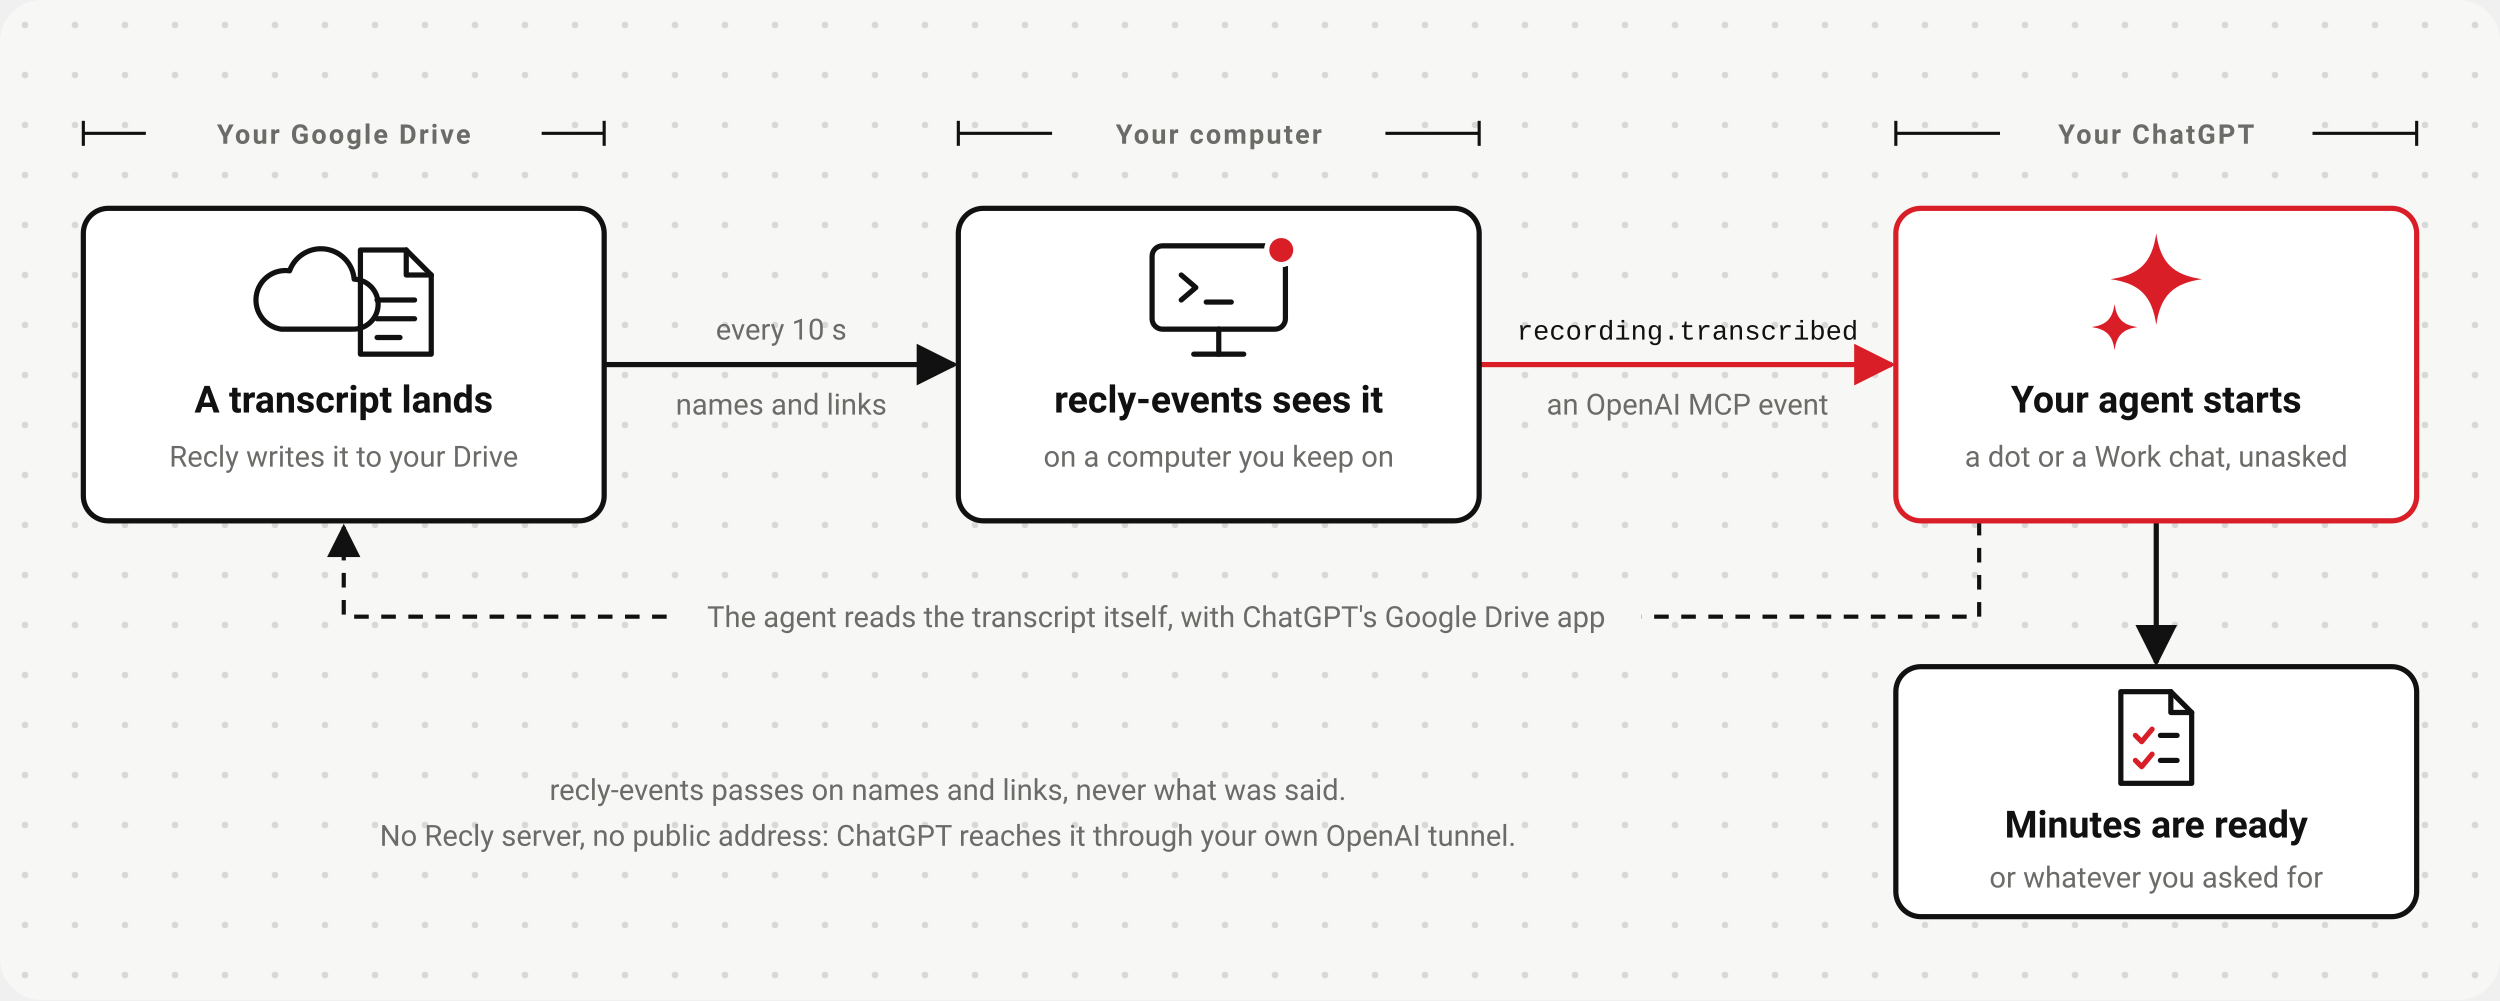
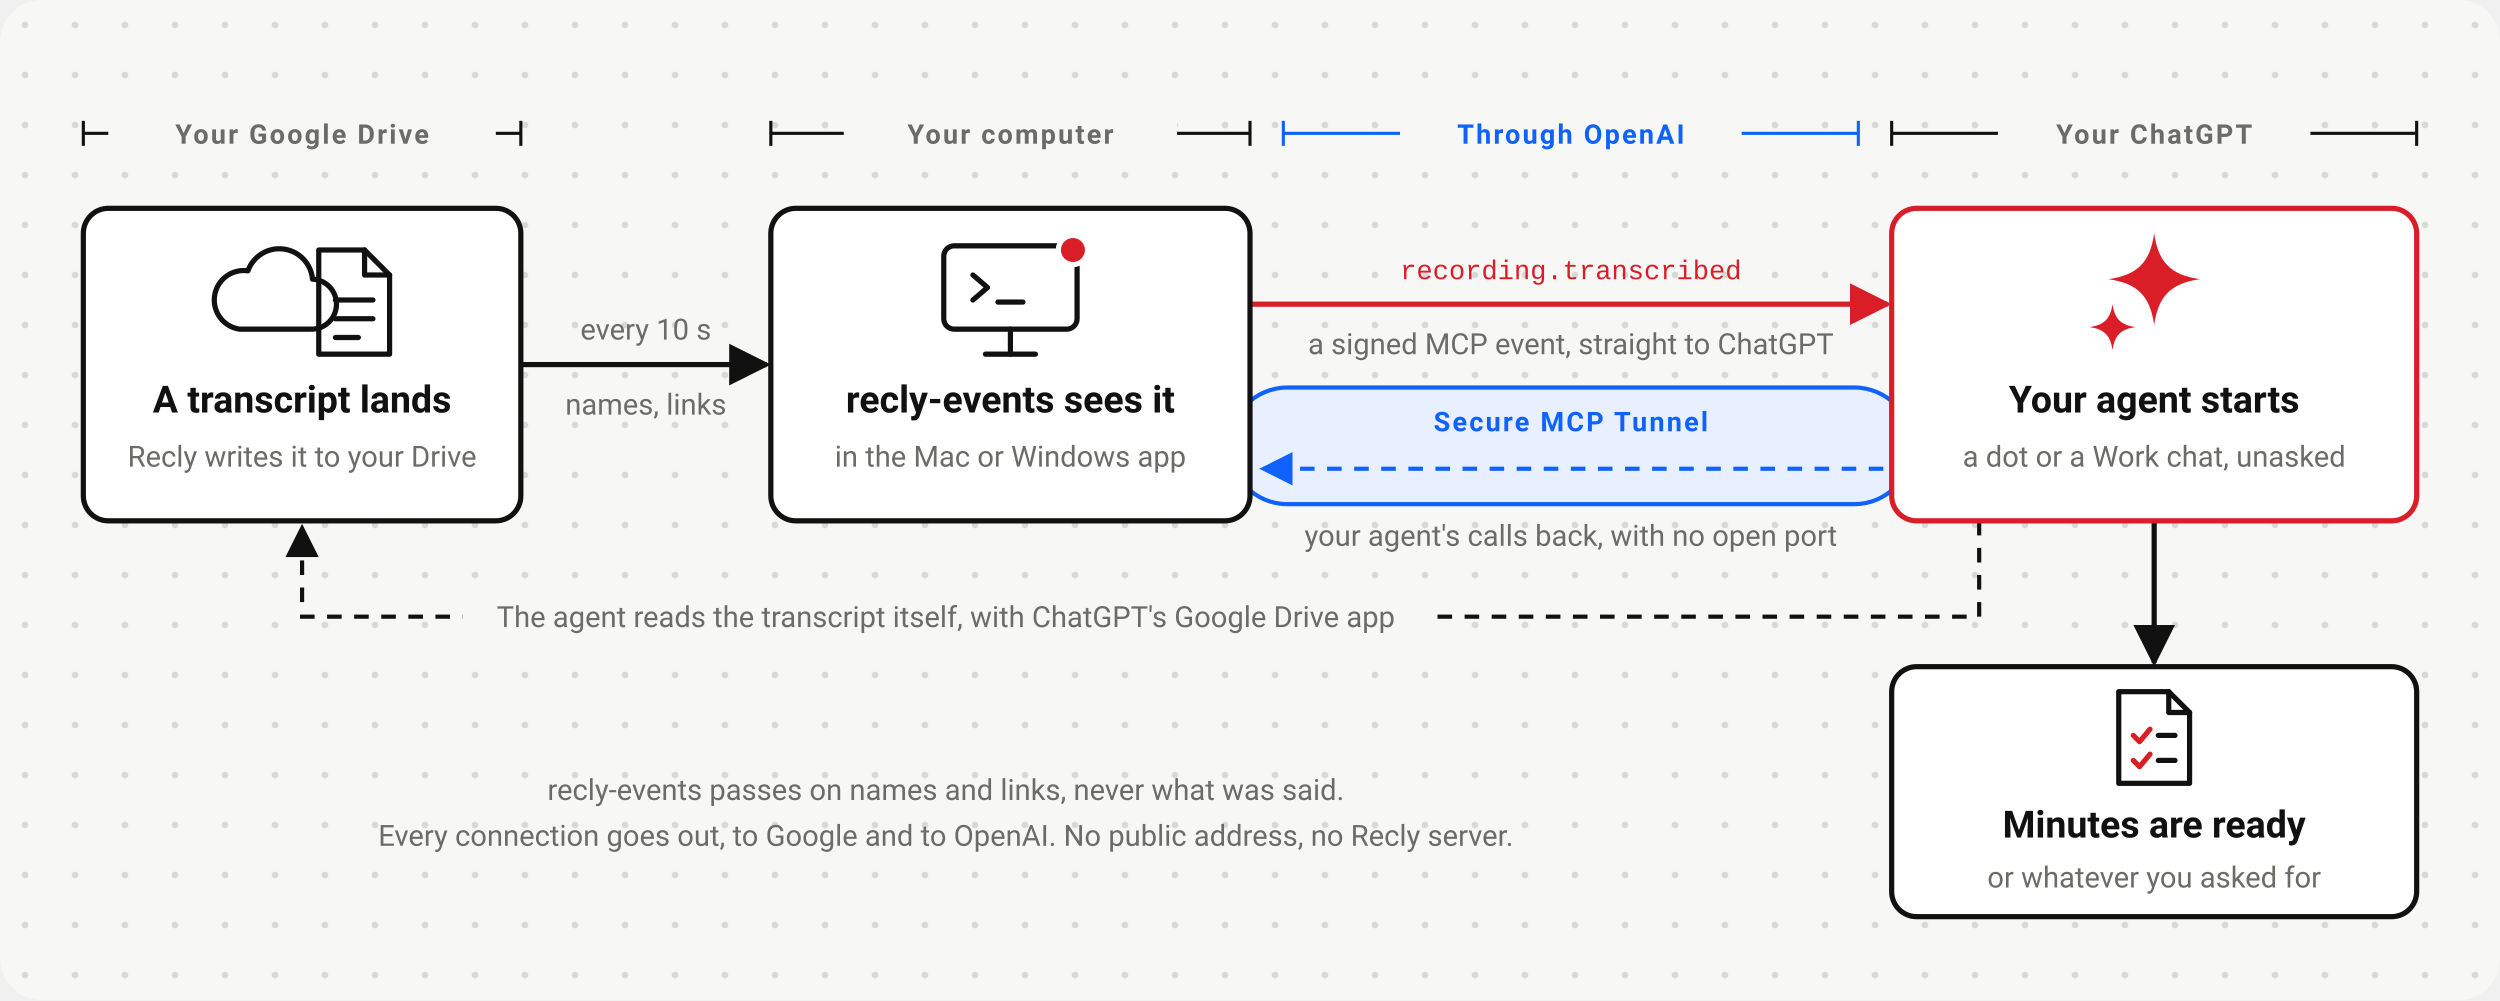
- <svg xmlns="http://www.w3.org/2000/svg" viewBox="0 0 1200 480" width="1200" height="480" role="img" aria-label="A transcript lands in your Google Drive. recly-events, on a computer you keep on, sees it within 10 seconds, reading only names and links, and sends your ChatGPT agent a signed recording.transcribed event through OpenAI MCP Events. The agent starts by itself, reads the transcript with ChatGPT's Google Drive app, and writes the minutes, or whatever you asked for.">
+ <svg xmlns="http://www.w3.org/2000/svg" viewBox="0 0 1200 480" width="1200" height="480" role="img" aria-label="A transcript lands in your Google Drive. recly-events, in the Recly Mac or Windows app, sees it within 10 seconds, reading only names and links, and sends your ChatGPT agent a signed recording.transcribed MCP event, straight to ChatGPT. The agent starts by itself. Its calls back to recly-events come through your own OpenAI Secure MCP Tunnel, so your computer opens no port. The agent reads the transcript with ChatGPT's Google Drive app and writes the minutes, or whatever you asked for.">
  <defs>
    <pattern id="dots" width="24" height="24" patternUnits="userSpaceOnUse">
      <circle cx="12" cy="12" r="1.6" fill="#888884" opacity="0.28" />
    </pattern>
    <marker id="arrow" viewBox="0 0 10 10" refX="9" refY="5" markerWidth="8" markerHeight="8" orient="auto-start-reverse">
      <path d="M0,0 L10,5 L0,10 z" fill="#111111" />
    </marker>
    <marker id="arrow-rec" viewBox="0 0 10 10" refX="9" refY="5" markerWidth="8" markerHeight="8" orient="auto-start-reverse">
      <path d="M0,0 L10,5 L0,10 z" fill="#DA1E28" />
+     </marker>
+     <marker id="arrow-acc" viewBox="0 0 10 10" refX="9" refY="5" markerWidth="8" markerHeight="8" orient="auto-start-reverse">
+       <path d="M0,0 L10,5 L0,10 z" fill="#0F62FE" />
    </marker>
    <style>
      .t  { font-family: -apple-system, "SF Pro Text", "Segoe UI", Roboto, "Helvetica Neue", Arial, sans-serif; fill: #111111; }
      .m  { font-family: "SF Mono", Menlo, Consolas, "Liberation Mono", monospace; font-size: 13px; fill: #111111; }
      .title { font-size: 18px; font-weight: 700; }
      .sub   { font-size: 14px; fill: #6B6B68; }
      .band  { font-size: 13px; font-weight: 600; letter-spacing: 0.08em; text-transform: uppercase; fill: #6B6B68; }
      .note  { font-size: 14px; fill: #6B6B68; }
      .ink   { fill: none; stroke: #111111; stroke-width: 2.5; stroke-linecap: round; stroke-linejoin: round; }
      .node  { fill: #FFFFFF; stroke: #111111; stroke-width: 2.5; }
      .wire  { fill: none; stroke: #111111; stroke-width: 2.5; marker-end: url(#arrow); }
      .event { fill: none; stroke: #DA1E28; stroke-width: 2.5; marker-end: url(#arrow-rec); }
+       .call  { fill: none; stroke: #0F62FE; stroke-width: 2; stroke-dasharray: 7 6; marker-end: url(#arrow-acc); }
      .read  { fill: none; stroke: #111111; stroke-width: 2; stroke-dasharray: 7 6; marker-end: url(#arrow); }
    </style>
  </defs>
  <rect width="1200" height="480" rx="20" fill="#F7F7F5" />
  <rect width="1200" height="480" rx="20" fill="url(#dots)" />
  <g class="t band">
-     <line x1="40" y1="64" x2="290" y2="64" stroke="#111111" stroke-width="1.5" />
+     <line x1="40" y1="64" x2="250" y2="64" stroke="#111111" stroke-width="1.5" />
    <line x1="40" y1="58" x2="40" y2="70" stroke="#111111" stroke-width="1.5" />
-     <line x1="290" y1="58" x2="290" y2="70" stroke="#111111" stroke-width="1.5" />
-     <rect x="70" y="52" width="190" height="24" fill="#F7F7F5" />
-     <text x="165" y="69" text-anchor="middle">Your Google Drive</text>
-     <line x1="460" y1="64" x2="710" y2="64" stroke="#111111" stroke-width="1.5" />
-     <line x1="460" y1="58" x2="460" y2="70" stroke="#111111" stroke-width="1.5" />
-     <line x1="710" y1="58" x2="710" y2="70" stroke="#111111" stroke-width="1.5" />
-     <rect x="505" y="52" width="160" height="24" fill="#F7F7F5" />
-     <text x="585" y="69" text-anchor="middle">Your computer</text>
-     <line x1="910" y1="64" x2="1160" y2="64" stroke="#111111" stroke-width="1.5" />
-     <line x1="910" y1="58" x2="910" y2="70" stroke="#111111" stroke-width="1.5" />
+     <line x1="250" y1="58" x2="250" y2="70" stroke="#111111" stroke-width="1.5" />
+     <rect x="52" y="52" width="186" height="24" fill="#F7F7F5" />
+     <text x="145" y="69" text-anchor="middle">Your Google Drive</text>
+     <line x1="370" y1="64" x2="600" y2="64" stroke="#111111" stroke-width="1.5" />
+     <line x1="370" y1="58" x2="370" y2="70" stroke="#111111" stroke-width="1.5" />
+     <line x1="600" y1="58" x2="600" y2="70" stroke="#111111" stroke-width="1.5" />
+     <rect x="405" y="52" width="160" height="24" fill="#F7F7F5" />
+     <text x="485" y="69" text-anchor="middle">Your computer</text>
+     <line x1="616" y1="64" x2="892" y2="64" stroke="#0F62FE" stroke-width="1.5" />
+     <line x1="616" y1="58" x2="616" y2="70" stroke="#0F62FE" stroke-width="1.5" />
+     <line x1="892" y1="58" x2="892" y2="70" stroke="#0F62FE" stroke-width="1.5" />
+     <rect x="672" y="52" width="164" height="24" fill="#F7F7F5" />
+     <text x="754" y="69" text-anchor="middle" style="fill:#0F62FE">Through OpenAI</text>
+     <line x1="908" y1="64" x2="1160" y2="64" stroke="#111111" stroke-width="1.5" />
+     <line x1="908" y1="58" x2="908" y2="70" stroke="#111111" stroke-width="1.5" />
    <line x1="1160" y1="58" x2="1160" y2="70" stroke="#111111" stroke-width="1.5" />
-     <rect x="960" y="52" width="150" height="24" fill="#F7F7F5" />
-     <text x="1035" y="69" text-anchor="middle">Your ChatGPT</text>
+     <rect x="959" y="52" width="150" height="24" fill="#F7F7F5" />
+     <text x="1034" y="69" text-anchor="middle">Your ChatGPT</text>
  </g>
-   <line class="wire" x1="290" y1="175" x2="458" y2="175" />
-   <line class="event" x1="710" y1="175" x2="908" y2="175" />
-   <line class="wire" x1="1035" y1="250" x2="1035" y2="318" />
-   <path class="read" d="M950,250 V296 H165 V253" />
+   <rect x="590" y="186" width="328" height="56" rx="28" fill="#E8F0FF" stroke="#0F62FE" stroke-width="2" />
+   <text class="t band" x="754" y="207" text-anchor="middle" style="fill:#0F62FE">Secure MCP Tunnel</text>
+   <line class="call" x1="904" y1="225" x2="606" y2="225" />
+   <line class="wire" x1="250" y1="175" x2="368" y2="175" />
+   <line class="event" x1="600" y1="146" x2="906" y2="146" />
+   <line class="wire" x1="1034" y1="250" x2="1034" y2="318" />
+   <path class="read" d="M950,250 V296 H145 V253" />
  <g class="t sub" text-anchor="middle">
-     <text x="375" y="163">every 10 s</text>
-     <text x="375" y="199">names and links</text>
-     <text x="810" y="199">an OpenAI MCP event</text>
+     <text x="310" y="163">every 10 s</text>
+     <text x="310" y="199">names, links</text>
+     <text x="754" y="170">a signed MCP event, straight to ChatGPT</text>
+     <text x="754" y="262">your agent's calls back, with no open port</text>
  </g>
-   <text class="m" x="810" y="163" text-anchor="middle">recording.transcribed</text>
-   <rect x="322" y="285" width="466" height="22" fill="#F7F7F5" />
-   <text class="t sub" x="555" y="301" text-anchor="middle">The agent reads the transcript itself, with ChatGPT's Google Drive app</text>
+   <text class="m" x="754" y="134" text-anchor="middle" style="fill:#DA1E28">recording.transcribed</text>
+   <rect x="222" y="285" width="464" height="22" fill="#F7F7F5" />
+   <text class="t sub" x="454" y="301" text-anchor="middle">The agent reads the transcript itself, with ChatGPT's Google Drive app</text>
  <g transform="translate(40,100)">
-     <rect width="250" height="150" rx="12" class="node" />
-     <g transform="translate(81,14)">
+     <rect width="210" height="150" rx="12" class="node" />
+     <g transform="translate(61,14)">
      <path d="M14,44 h34 a12,12 0 0 0 1,-24 a16,16 0 0 0 -31,-4 a11,11 0 0 0 -4,28 z" class="ink" />
      <g transform="translate(52,6)">
        <path d="M0,0 h22 l12,12 v38 h-34 z" fill="#FFFFFF" class="ink" />
        <path d="M22,0 v12 h12" class="ink" />
        <line x1="8" y1="24" x2="26" y2="24" class="ink" />
        <line x1="8" y1="33" x2="26" y2="33" class="ink" />
        <line x1="8" y1="42" x2="19" y2="42" class="ink" />
      </g>
    </g>
-     <text class="t title" x="125" y="98" text-anchor="middle">A transcript lands</text>
-     <text class="t sub" x="125" y="124" text-anchor="middle">Recly writes it to your Drive</text>
+     <text class="t title" x="105" y="98" text-anchor="middle">A transcript lands</text>
+     <text class="t sub" x="105" y="124" text-anchor="middle">Recly writes it to your Drive</text>
  </g>
-   <g transform="translate(460,100)">
-     <rect width="250" height="150" rx="12" class="node" />
-     <g transform="translate(93,18)">
+   <g transform="translate(370,100)">
+     <rect width="230" height="150" rx="12" class="node" />
+     <g transform="translate(83,18)">
      <rect x="0" y="0" width="64" height="40" rx="5" class="ink" />
      <line x1="20" y1="52" x2="44" y2="52" class="ink" />
      <line x1="32" y1="40" x2="32" y2="52" class="ink" />
      <path d="M14,14 l7,6 l-7,6" class="ink" />
      <line x1="26" y1="27" x2="38" y2="27" class="ink" />
      <circle cx="62" cy="2" r="7" fill="#DA1E28" stroke="#FFFFFF" stroke-width="2.5" />
    </g>
-     <text class="t title" x="125" y="98" text-anchor="middle">recly-events sees it</text>
-     <text class="t sub" x="125" y="124" text-anchor="middle">on a computer you keep on</text>
+     <text class="t title" x="115" y="98" text-anchor="middle">recly-events sees it</text>
+     <text class="t sub" x="115" y="124" text-anchor="middle">in the Mac or Windows app</text>
  </g>
-   <g transform="translate(910,100)">
-     <rect width="250" height="150" rx="12" fill="#FFFFFF" stroke="#DA1E28" stroke-width="2.5" />
-     <g transform="translate(97,12)">
+   <g transform="translate(908,100)">
+     <rect width="252" height="150" rx="12" fill="#FFFFFF" stroke="#DA1E28" stroke-width="2.5" />
+     <g transform="translate(98,12)">
      <path d="M28,0 c2,14 8,20 22,22 c-14,2 -20,8 -22,22 c-2,-14 -8,-20 -22,-22 c14,-2 20,-8 22,-22 z" fill="#DA1E28" />
      <path d="M8,34 c1,7 4,10 11,11 c-7,1 -10,4 -11,11 c-1,-7 -4,-10 -11,-11 c7,-1 10,-4 11,-11 z" fill="#DA1E28" />
    </g>
-     <text class="t title" x="125" y="98" text-anchor="middle">Your agent starts</text>
-     <text class="t sub" x="125" y="124" text-anchor="middle">a dot or a Work chat, unasked</text>
+     <text class="t title" x="126" y="98" text-anchor="middle">Your agent starts</text>
+     <text class="t sub" x="126" y="124" text-anchor="middle">a dot or a Work chat, unasked</text>
  </g>
-   <g transform="translate(910,320)">
-     <rect width="250" height="120" rx="12" class="node" />
-     <g transform="translate(108,12)">
+   <g transform="translate(908,320)">
+     <rect width="252" height="120" rx="12" class="node" />
+     <g transform="translate(109,12)">
      <path d="M0,0 h24 l10,10 v34 h-34 z" class="ink" />
      <path d="M24,0 v10 h10" class="ink" />
      <path d="M7,21 l3,3 l5,-6" fill="none" stroke="#DA1E28" stroke-width="2.5" stroke-linecap="round" stroke-linejoin="round" />
      <line x1="19" y1="21" x2="27" y2="21" class="ink" />
      <path d="M7,33 l3,3 l5,-6" fill="none" stroke="#DA1E28" stroke-width="2.5" stroke-linecap="round" stroke-linejoin="round" />
      <line x1="19" y1="33" x2="27" y2="33" class="ink" />
    </g>
-     <text class="t title" x="125" y="82" text-anchor="middle">Minutes are ready</text>
-     <text class="t sub" x="125" y="106" text-anchor="middle">or whatever you asked for</text>
+     <text class="t title" x="126" y="82" text-anchor="middle">Minutes are ready</text>
+     <text class="t sub" x="126" y="106" text-anchor="middle">or whatever you asked for</text>
  </g>
  <g class="t note" text-anchor="middle">
-     <text x="455" y="384">recly-events passes on names and links, never what was said.</text>
-     <text x="455" y="406">No Recly server, no public address: ChatGPT reaches it through your own OpenAI tunnel.</text>
+     <text x="454" y="384">recly-events passes on names and links, never what was said.</text>
+     <text x="454" y="406">Every connection goes out, to Google and to OpenAI. No public address, no Recly server.</text>
  </g>
</svg>
